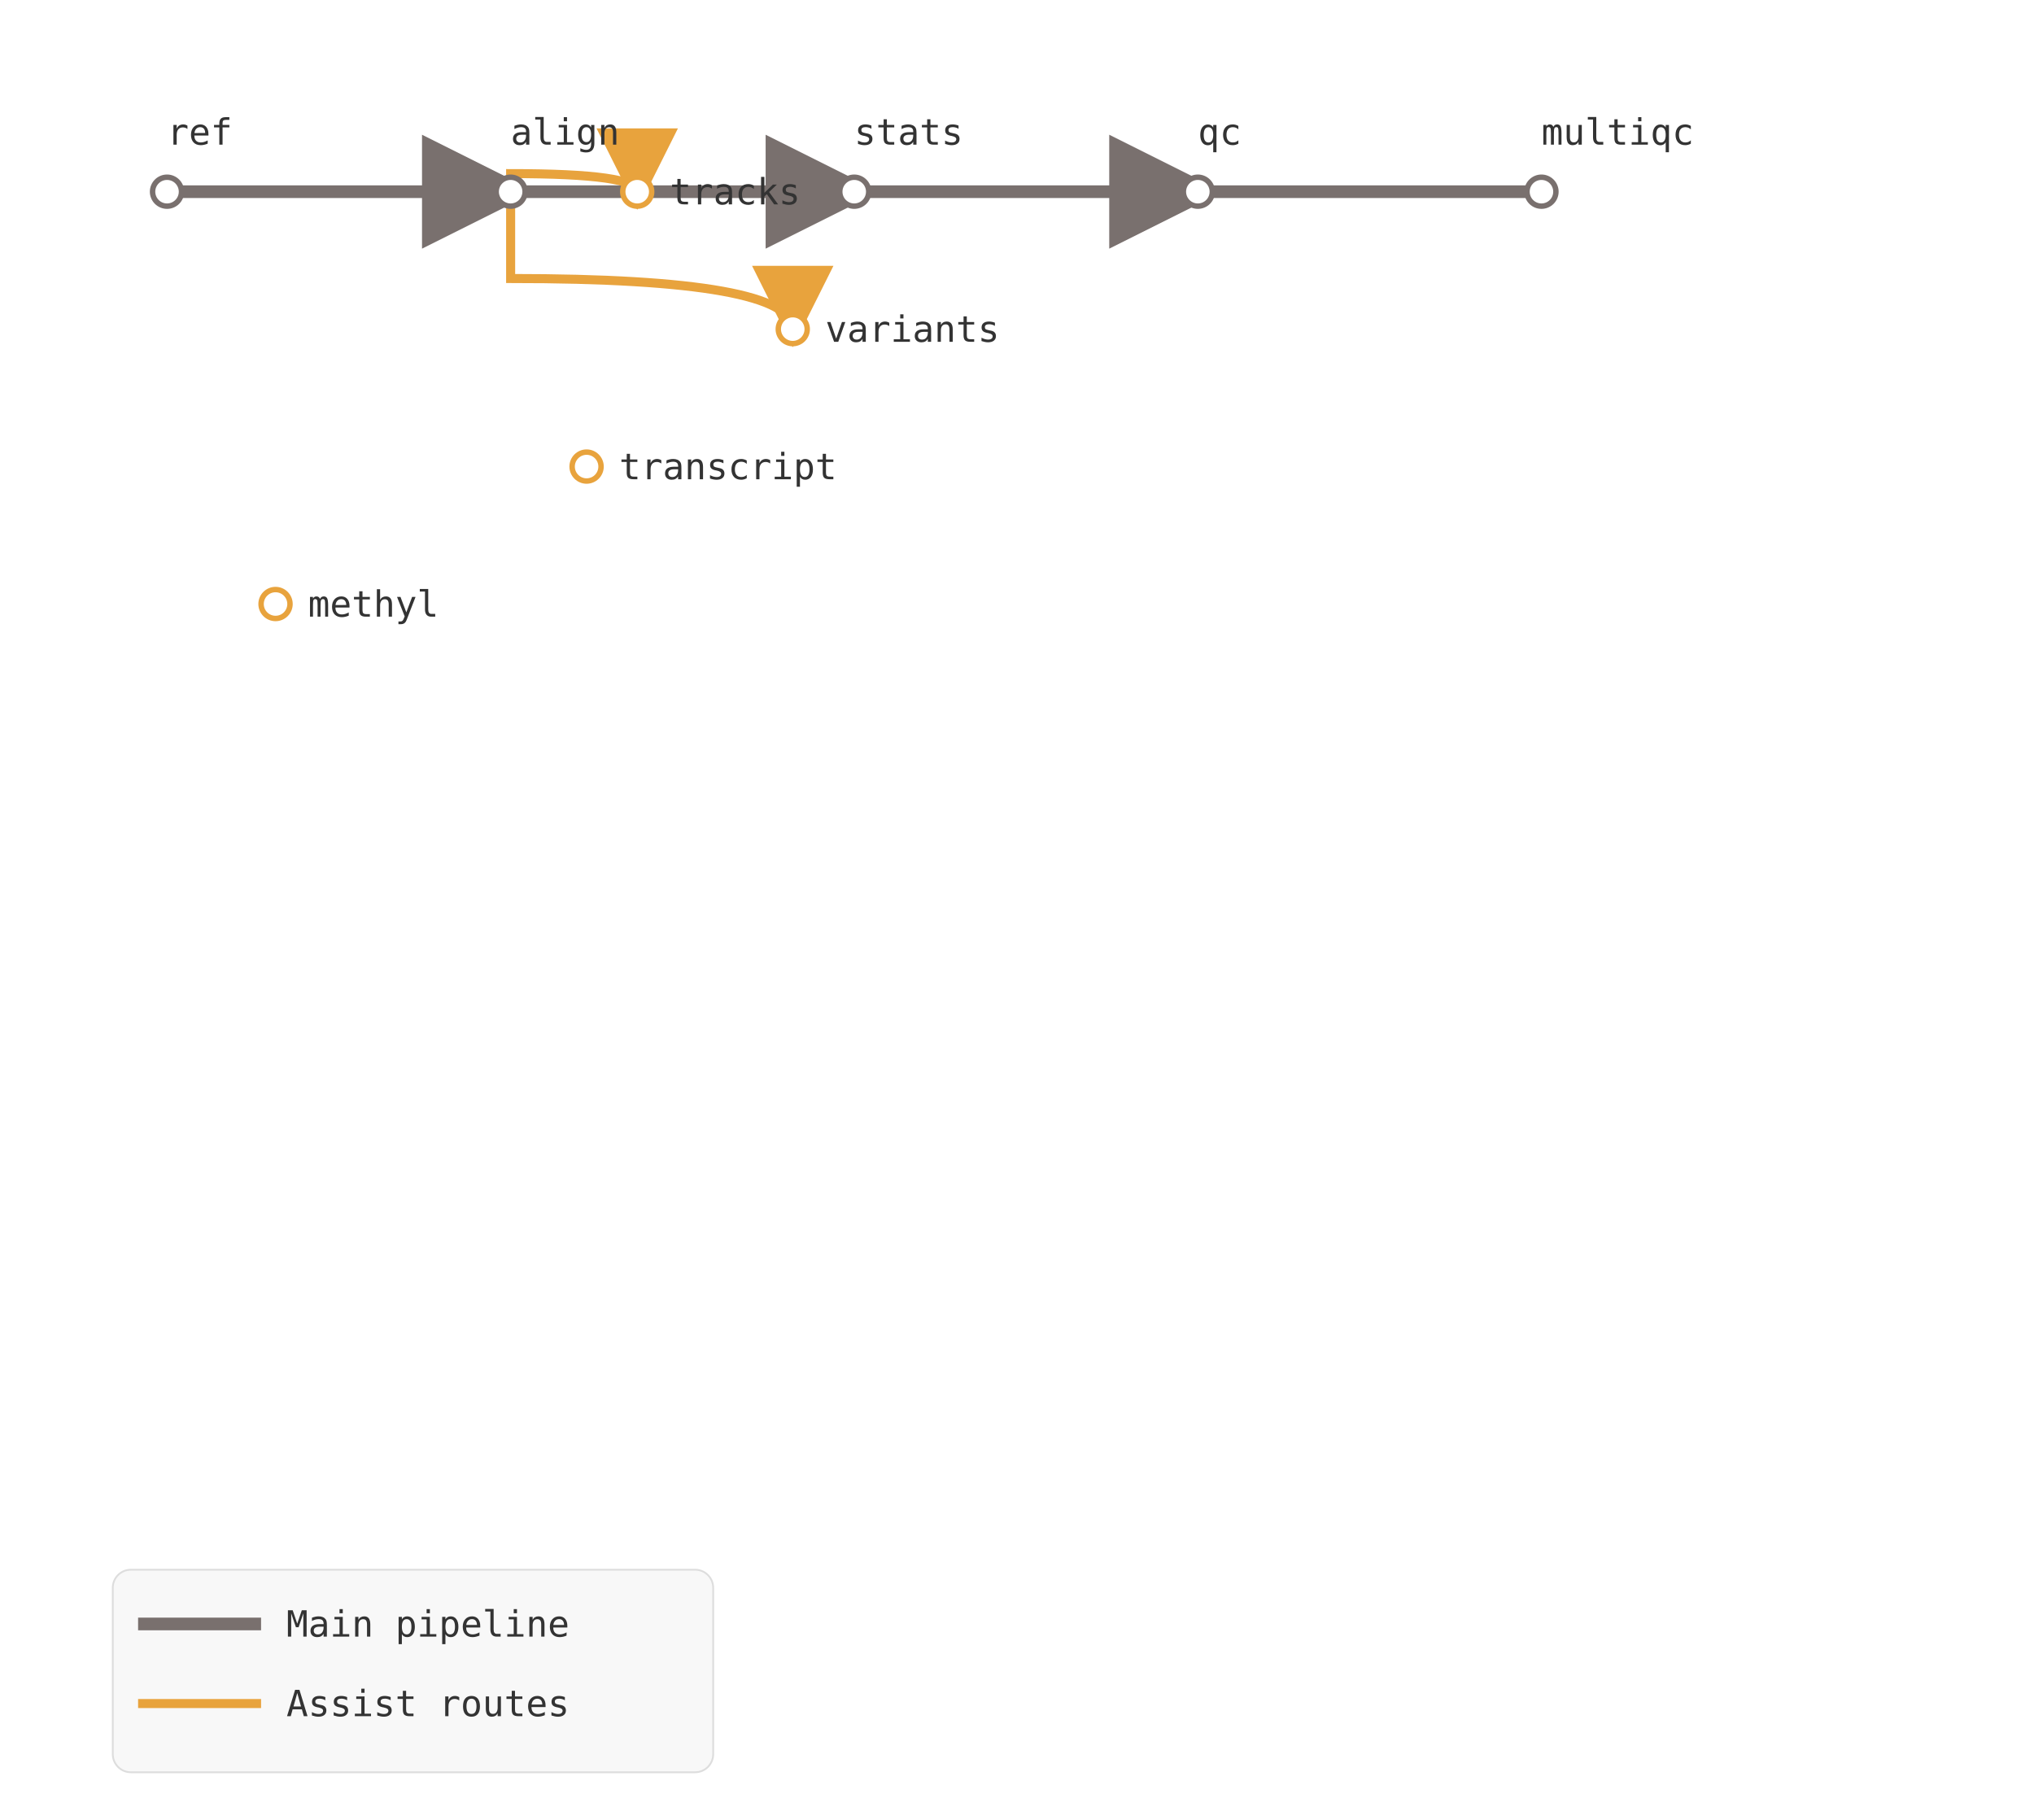
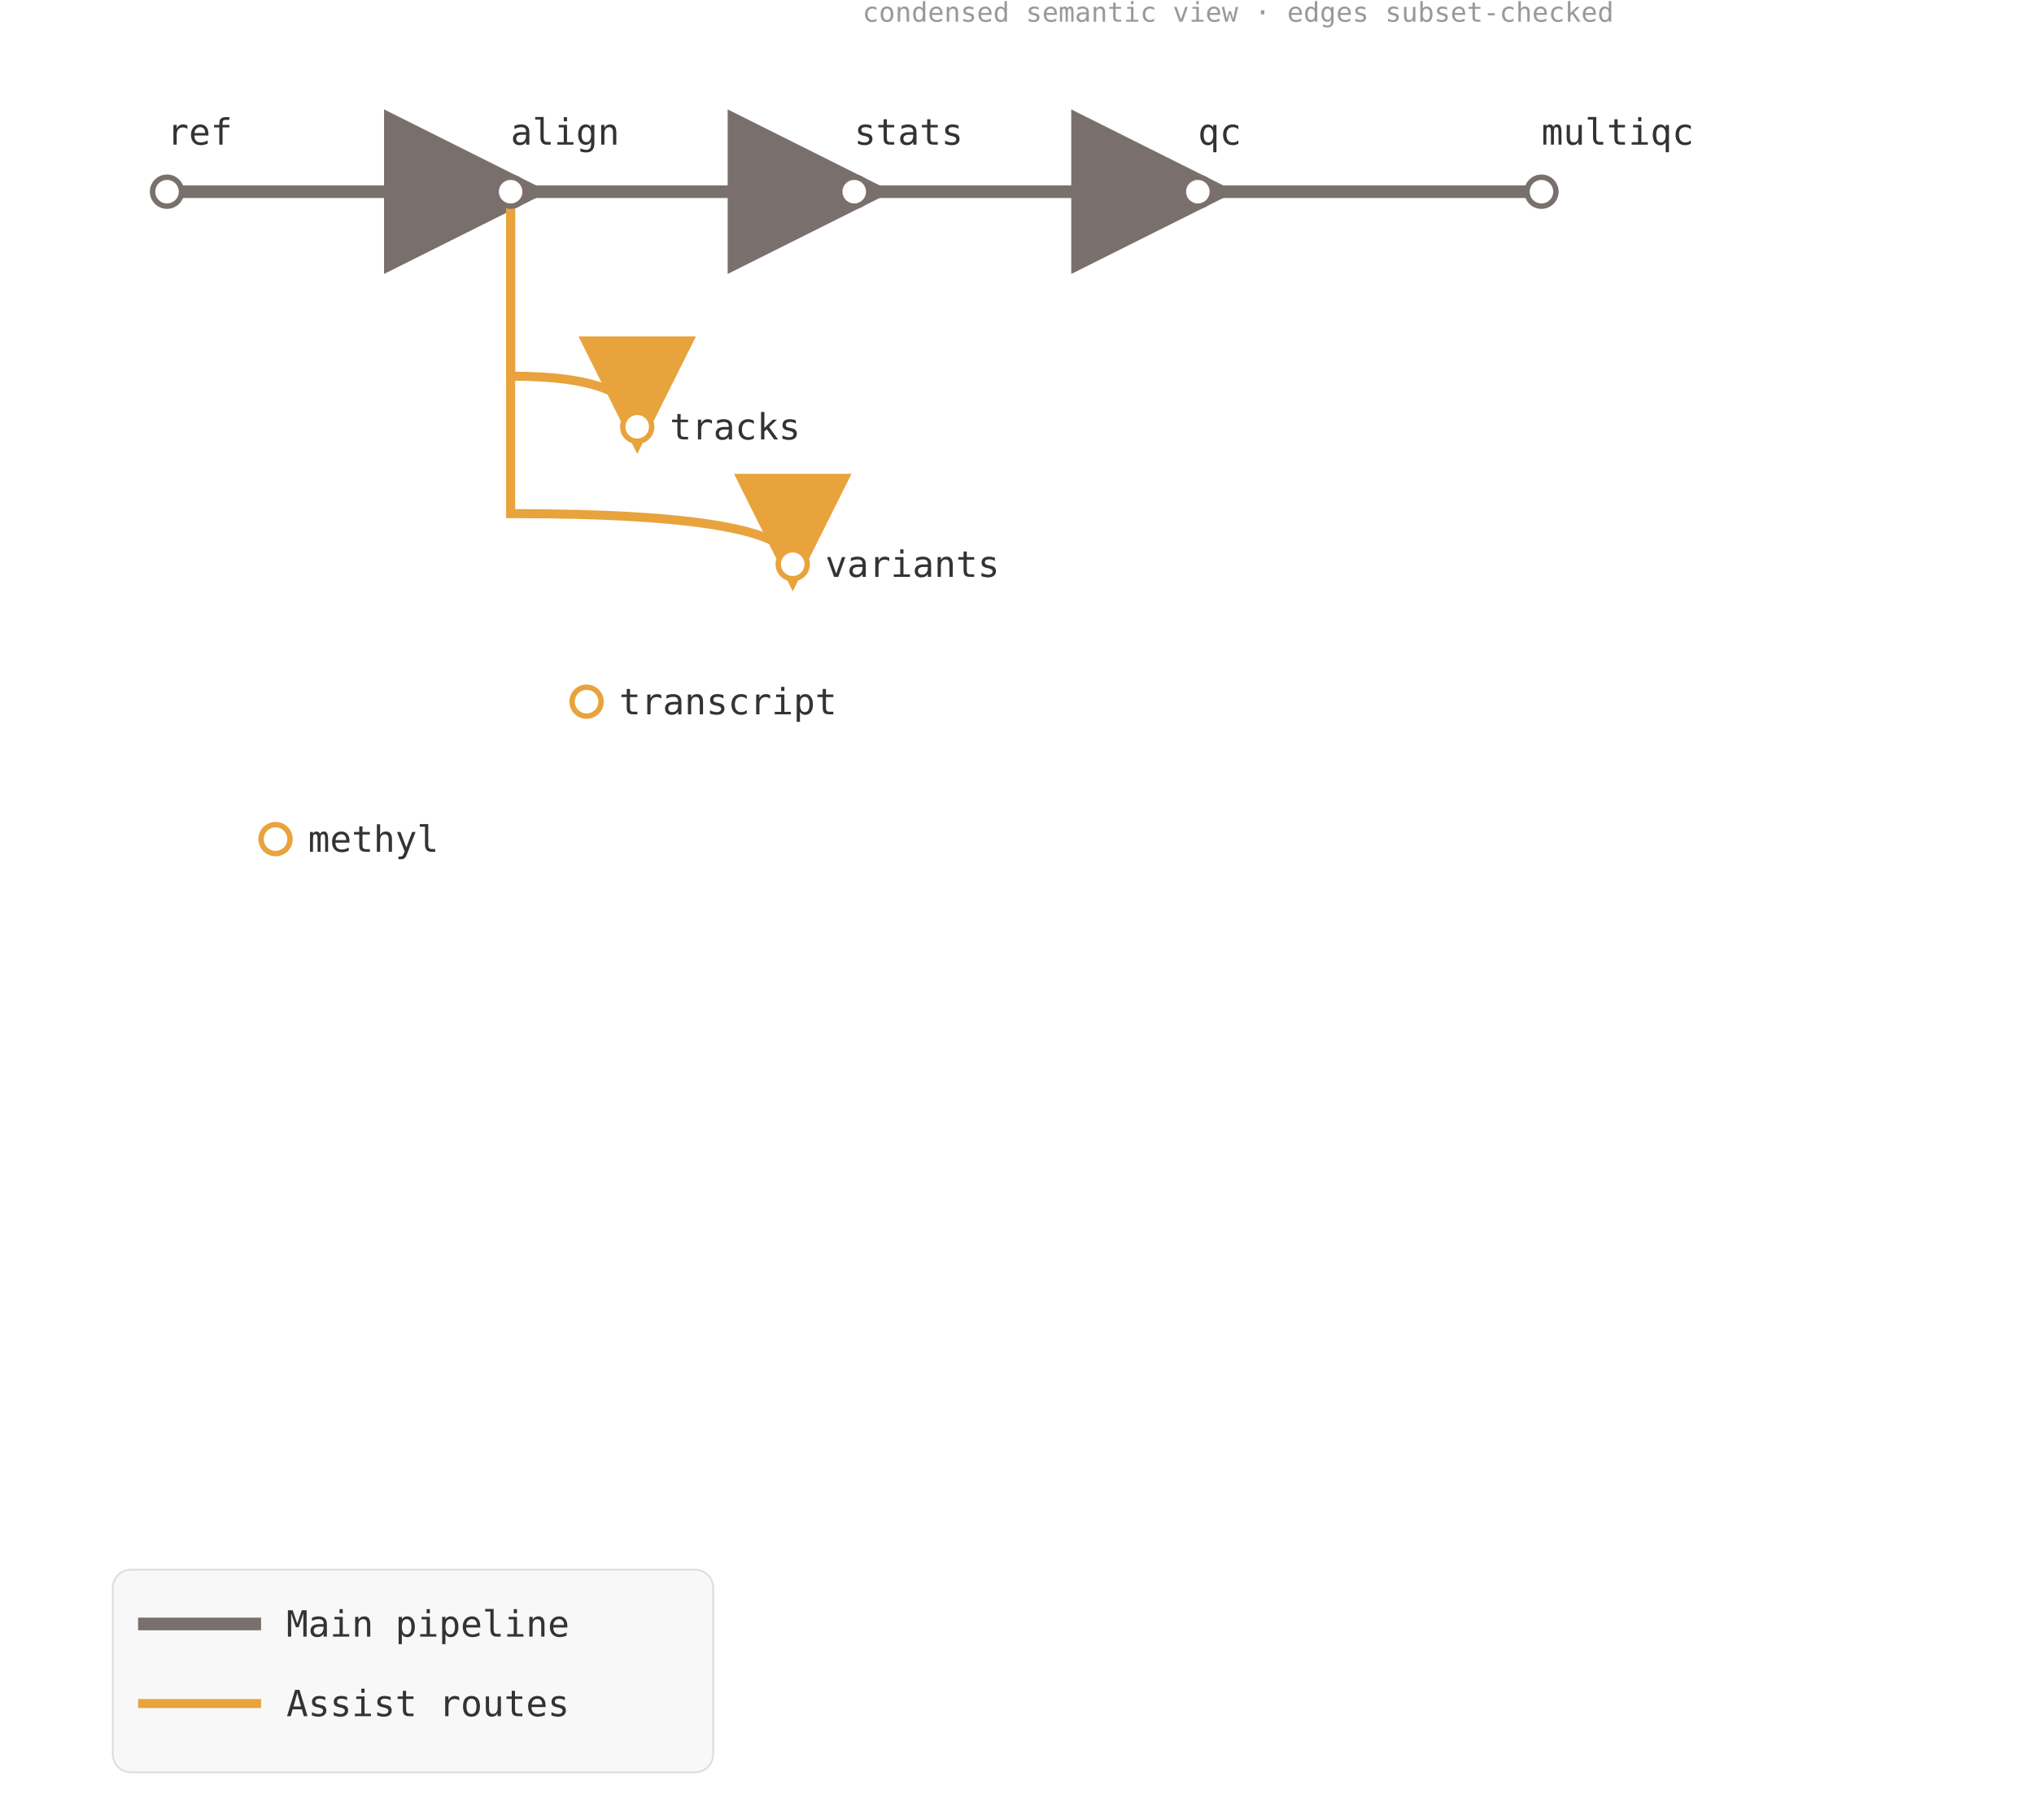
<svg xmlns="http://www.w3.org/2000/svg" width="1080" height="966" viewBox="-20 -20 1120 1006">
  <defs>
-     <marker id="arr" markerWidth="9" markerHeight="9" refX="7" refY="4.5" orient="auto">
-       <path d="M0 0 L9 4.5 L0 9 z" fill="#79706E" />
+     <marker id="arr" markerWidth="13" markerHeight="13" refX="10" refY="6.5" orient="auto">
+       <path d="M0 0 L13 6.5 L0 13 z" fill="#79706E" />
    </marker>
-     <marker id="arru" markerWidth="9" markerHeight="9" refX="7" refY="4.5" orient="auto">
-       <path d="M0 0 L9 4.5 L0 9 z" fill="#E8A33D" />
+     <marker id="arru" markerWidth="13" markerHeight="13" refX="10" refY="6.5" orient="auto">
+       <path d="M0 0 L13 6.5 L0 13 z" fill="#E8A33D" />
    </marker>
  </defs>
  <rect x="-30" y="-30" width="1160" height="1046" fill="#ffffff" />
+   <text x="870" y="-8" font-size="15" fill="#999999" font-family="JetBrains Mono, Menlo, monospace" text-anchor="end">condensed semantic view · edges subset-checked</text>
  <path d="M 70 86 L 260 86 L 450 86 L 640 86 L 830 86" fill="none" stroke="#79706E" stroke-width="7" marker-mid="url(#arr)" />
-   <path d="M 260 86 L 260 76 Q 330 76 330 86" fill="none" stroke="#E8A33D" stroke-width="5" marker-end="url(#arru)" />
-   <path d="M 260 86 L 260 134 Q 416 134 416 162" fill="none" stroke="#E8A33D" stroke-width="5" marker-end="url(#arru)" />
+   <path d="M 260 86 L 260 188 Q 330 188 330 216" fill="none" stroke="#E8A33D" stroke-width="5" marker-end="url(#arru)" />
+   <path d="M 260 86 L 260 264 Q 416 264 416 292" fill="none" stroke="#E8A33D" stroke-width="5" marker-end="url(#arru)" />
  <circle cx="70" cy="86" r="8" fill="#ffffff" stroke="#79706E" stroke-width="3" />
  <text x="70" y="60" font-size="20" fill="#333333" font-family="JetBrains Mono, Menlo, monospace">ref</text>
  <circle cx="260" cy="86" r="8" fill="#ffffff" stroke="#79706E" stroke-width="3" />
  <text x="260" y="60" font-size="20" fill="#333333" font-family="JetBrains Mono, Menlo, monospace">align</text>
  <circle cx="450" cy="86" r="8" fill="#ffffff" stroke="#79706E" stroke-width="3" />
  <text x="450" y="60" font-size="20" fill="#333333" font-family="JetBrains Mono, Menlo, monospace">stats</text>
  <circle cx="640" cy="86" r="8" fill="#ffffff" stroke="#79706E" stroke-width="3" />
  <text x="640" y="60" font-size="20" fill="#333333" font-family="JetBrains Mono, Menlo, monospace">qc</text>
  <circle cx="830" cy="86" r="8" fill="#ffffff" stroke="#79706E" stroke-width="3" />
  <text x="830" y="60" font-size="20" fill="#333333" font-family="JetBrains Mono, Menlo, monospace">multiqc</text>
-   <circle cx="330" cy="86" r="8" fill="#ffffff" stroke="#E8A33D" stroke-width="3" />
-   <text x="348" y="93" font-size="20" fill="#333333" font-family="JetBrains Mono, Menlo, monospace">tracks</text>
-   <circle cx="416" cy="162" r="8" fill="#ffffff" stroke="#E8A33D" stroke-width="3" />
-   <text x="434" y="169" font-size="20" fill="#333333" font-family="JetBrains Mono, Menlo, monospace">variants</text>
-   <circle cx="302" cy="238" r="8" fill="#ffffff" stroke="#E8A33D" stroke-width="3" />
-   <text x="320" y="245" font-size="20" fill="#333333" font-family="JetBrains Mono, Menlo, monospace">transcript</text>
-   <circle cx="130" cy="314" r="8" fill="#ffffff" stroke="#E8A33D" stroke-width="3" />
-   <text x="148" y="321" font-size="20" fill="#333333" font-family="JetBrains Mono, Menlo, monospace">methyl</text>
+   <circle cx="330" cy="216" r="8" fill="#ffffff" stroke="#E8A33D" stroke-width="3" />
+   <text x="348" y="223" font-size="20" fill="#333333" font-family="JetBrains Mono, Menlo, monospace">tracks</text>
+   <circle cx="416" cy="292" r="8" fill="#ffffff" stroke="#E8A33D" stroke-width="3" />
+   <text x="434" y="299" font-size="20" fill="#333333" font-family="JetBrains Mono, Menlo, monospace">variants</text>
+   <circle cx="302" cy="368" r="8" fill="#ffffff" stroke="#E8A33D" stroke-width="3" />
+   <text x="320" y="375" font-size="20" fill="#333333" font-family="JetBrains Mono, Menlo, monospace">transcript</text>
+   <circle cx="130" cy="444" r="8" fill="#ffffff" stroke="#E8A33D" stroke-width="3" />
+   <text x="148" y="451" font-size="20" fill="#333333" font-family="JetBrains Mono, Menlo, monospace">methyl</text>
  <rect x="40" y="848" width="332" height="112" rx="10" fill="#f8f8f8" stroke="#dddddd" />
  <path d="M 54 878 L 122 878" stroke="#79706E" stroke-width="7" />
  <text x="136" y="885" font-size="20" fill="#333333" font-family="JetBrains Mono, Menlo, monospace">Main pipeline</text>
  <path d="M 54 922 L 122 922" stroke="#E8A33D" stroke-width="5" />
  <text x="136" y="929" font-size="20" fill="#333333" font-family="JetBrains Mono, Menlo, monospace">Assist routes</text>
</svg>
